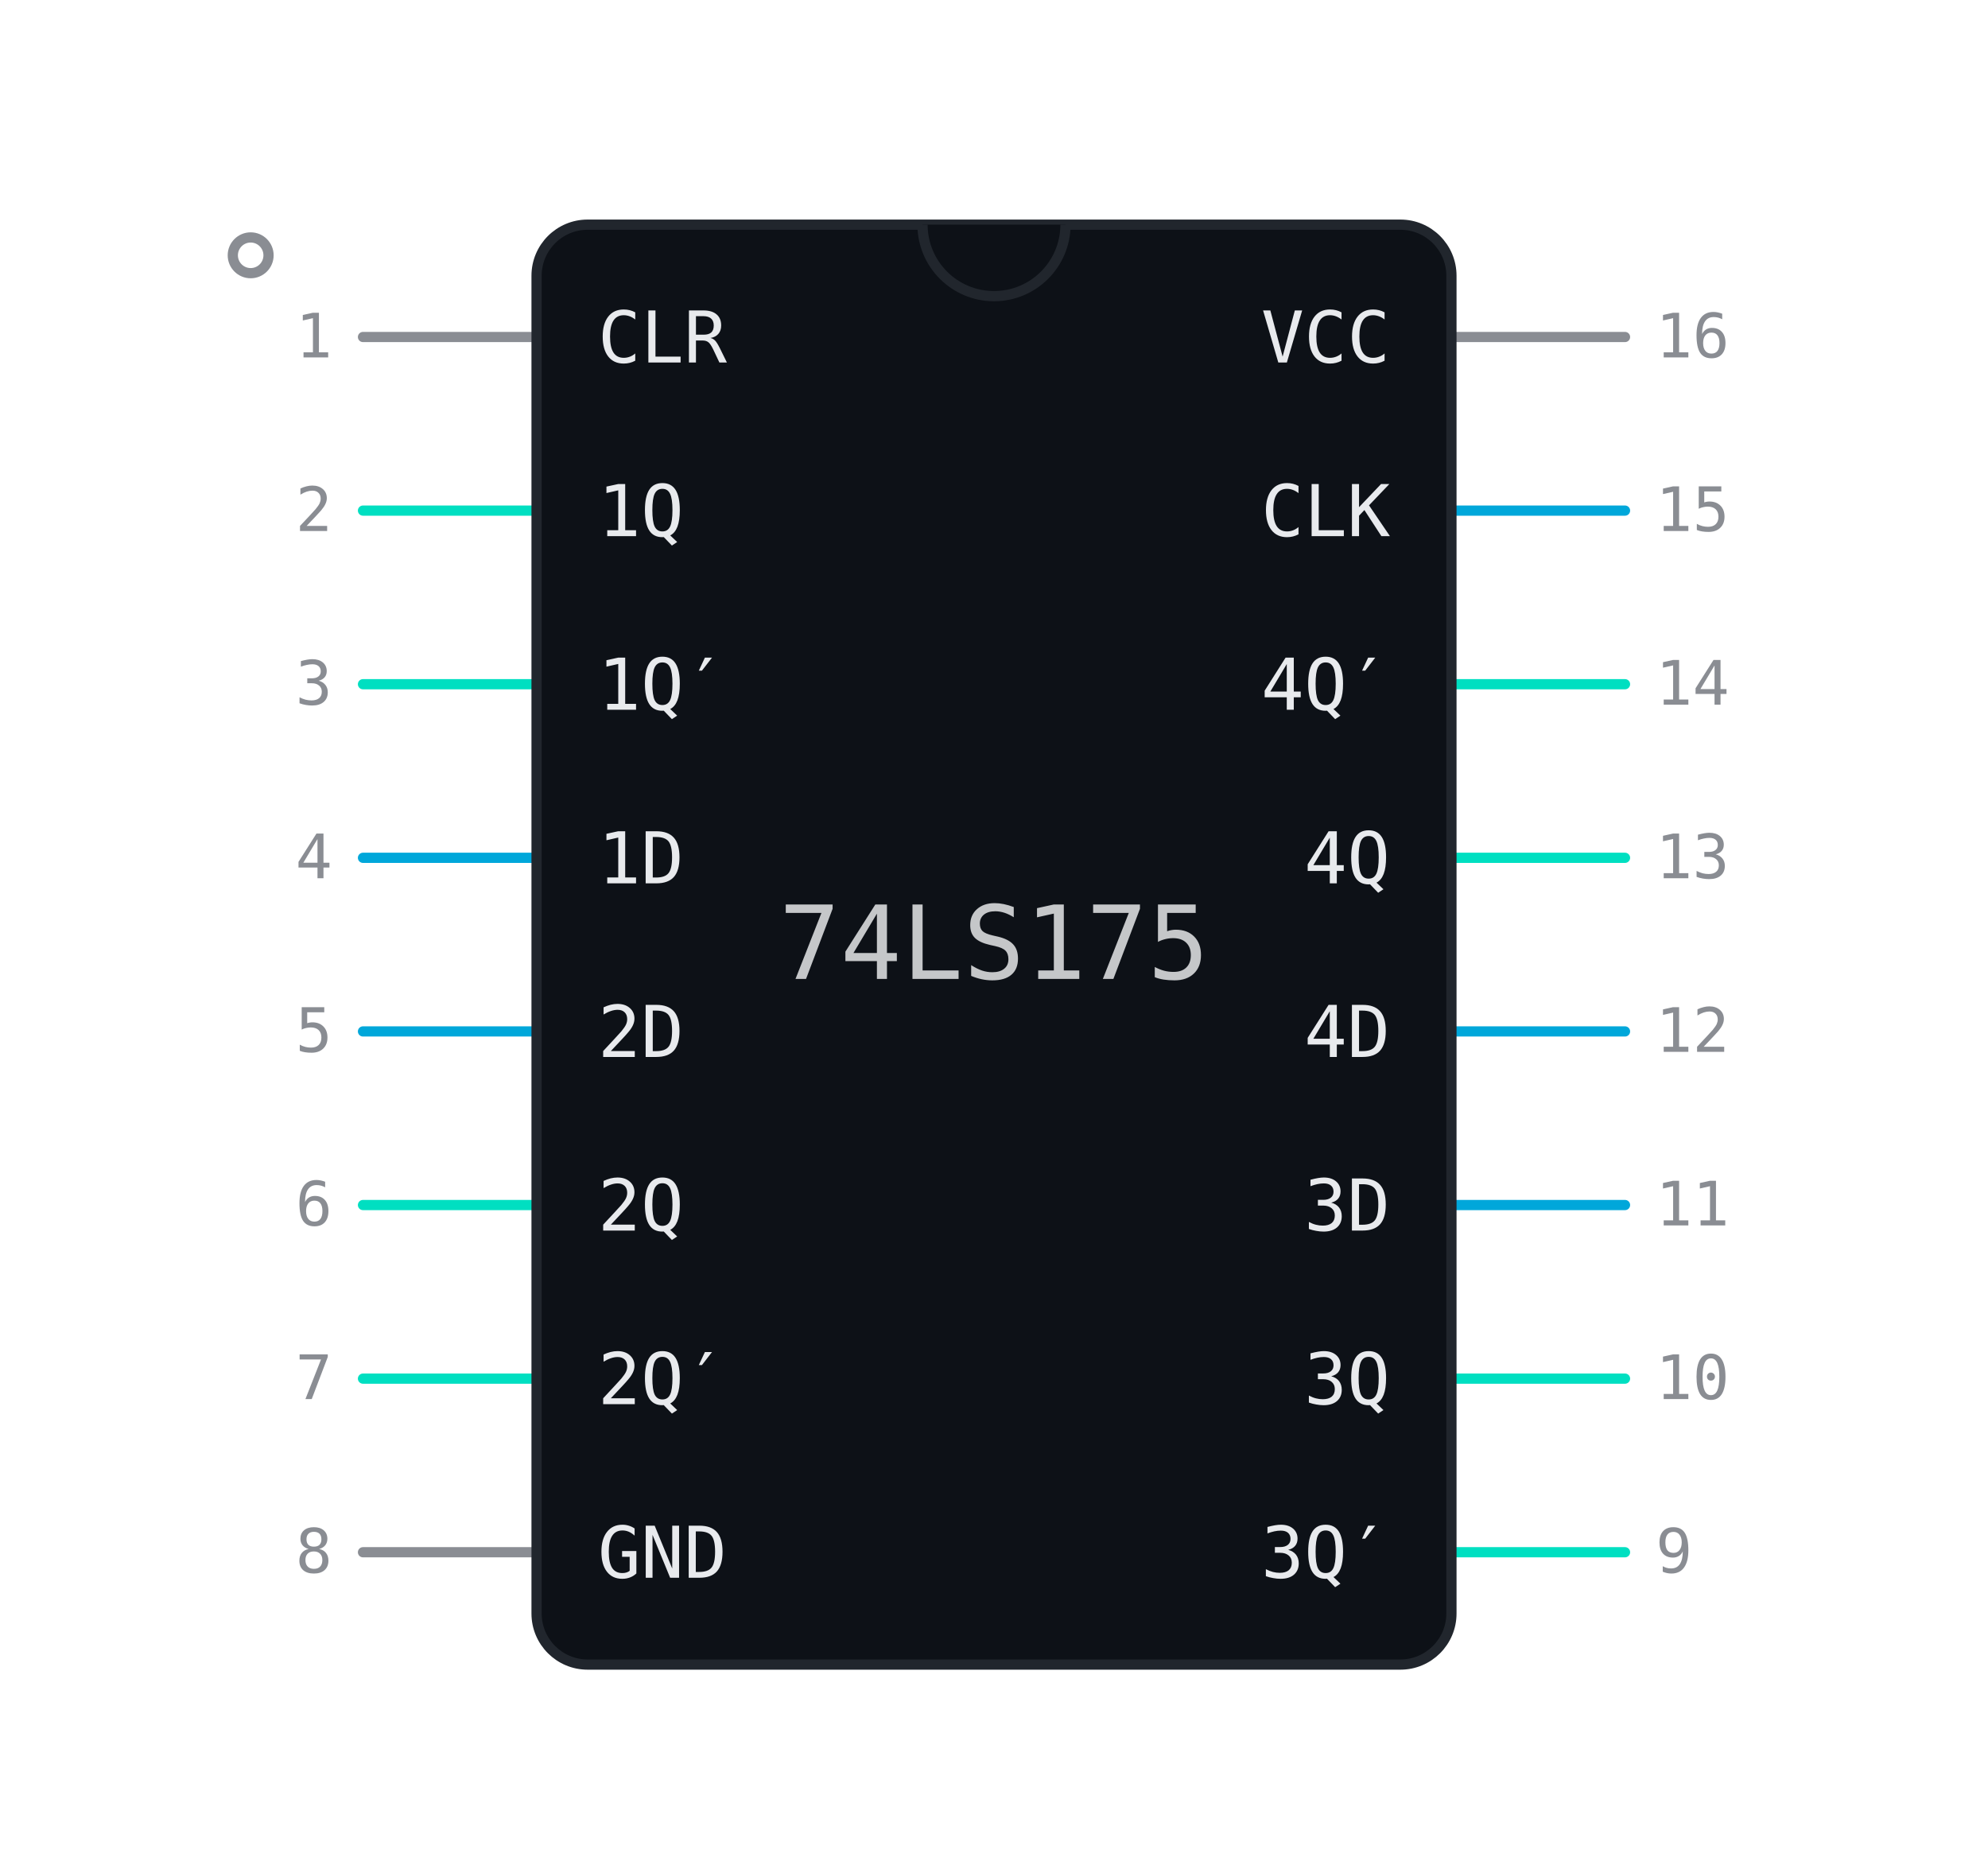
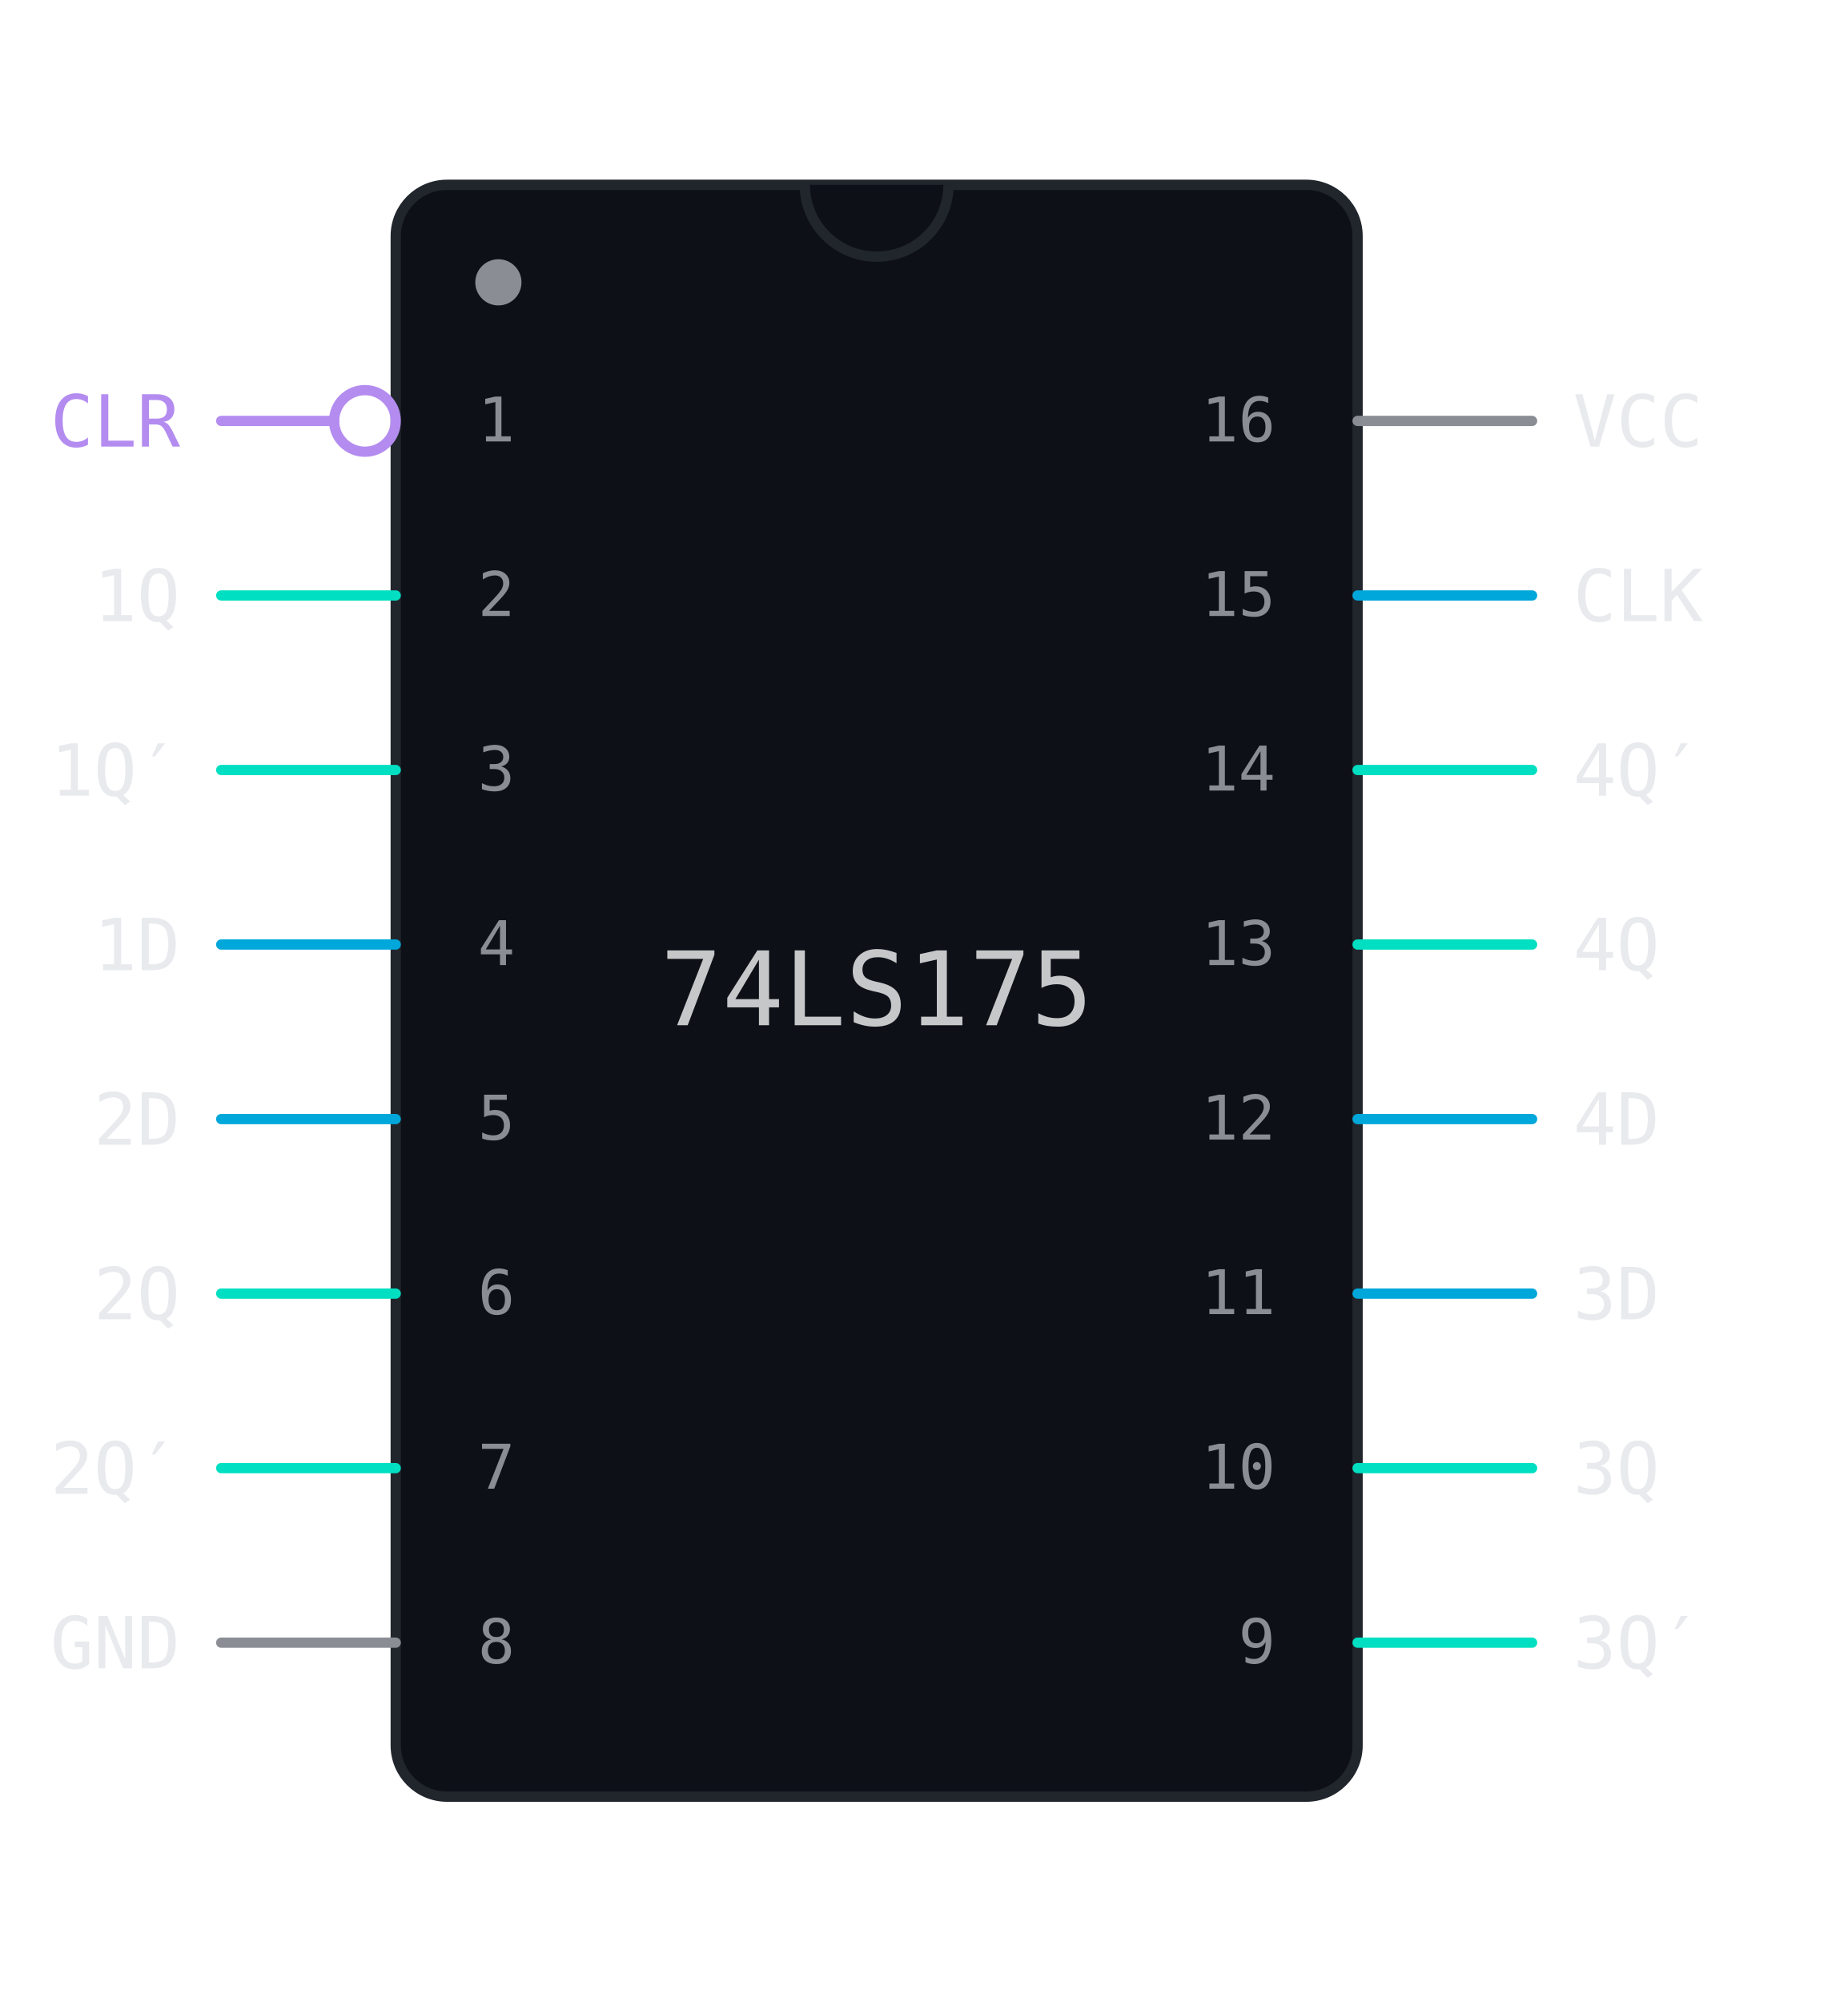
- <svg xmlns="http://www.w3.org/2000/svg" viewBox="0 0 389.4 366" role="img" aria-label="74LS175 pinout">
-   <line x1="71.1" y1="66" x2="105.1" y2="66" stroke="#8a8d93" stroke-width="2" stroke-linecap="round" />
-   <text x="65.1" y="70" fill="#8a8d93" font-family="Consolas" font-size="12" font-weight="400" text-anchor="end">1</text>
-   <line x1="71.1" y1="100" x2="105.1" y2="100" stroke="#00dfc1" stroke-width="2" stroke-linecap="round" />
-   <text x="65.1" y="104" fill="#8a8d93" font-family="Consolas" font-size="12" font-weight="400" text-anchor="end">2</text>
-   <line x1="71.1" y1="134" x2="105.1" y2="134" stroke="#00dfc1" stroke-width="2" stroke-linecap="round" />
-   <text x="65.1" y="138" fill="#8a8d93" font-family="Consolas" font-size="12" font-weight="400" text-anchor="end">3</text>
-   <line x1="71.1" y1="168" x2="105.1" y2="168" stroke="#00a7da" stroke-width="2" stroke-linecap="round" />
-   <text x="65.1" y="172" fill="#8a8d93" font-family="Consolas" font-size="12" font-weight="400" text-anchor="end">4</text>
-   <line x1="71.1" y1="202" x2="105.1" y2="202" stroke="#00a7da" stroke-width="2" stroke-linecap="round" />
-   <text x="65.1" y="206" fill="#8a8d93" font-family="Consolas" font-size="12" font-weight="400" text-anchor="end">5</text>
-   <line x1="71.1" y1="236" x2="105.1" y2="236" stroke="#00dfc1" stroke-width="2" stroke-linecap="round" />
-   <text x="65.1" y="240" fill="#8a8d93" font-family="Consolas" font-size="12" font-weight="400" text-anchor="end">6</text>
-   <line x1="71.1" y1="270" x2="105.1" y2="270" stroke="#00dfc1" stroke-width="2" stroke-linecap="round" />
-   <text x="65.1" y="274" fill="#8a8d93" font-family="Consolas" font-size="12" font-weight="400" text-anchor="end">7</text>
-   <line x1="71.1" y1="304" x2="105.1" y2="304" stroke="#8a8d93" stroke-width="2" stroke-linecap="round" />
-   <text x="65.1" y="308" fill="#8a8d93" font-family="Consolas" font-size="12" font-weight="400" text-anchor="end">8</text>
-   <line x1="284.3" y1="66" x2="318.3" y2="66" stroke="#8a8d93" stroke-width="2" stroke-linecap="round" />
-   <text x="324.3" y="70" fill="#8a8d93" font-family="Consolas" font-size="12" font-weight="400" text-anchor="start">16</text>
-   <line x1="284.3" y1="100" x2="318.3" y2="100" stroke="#00a7da" stroke-width="2" stroke-linecap="round" />
-   <text x="324.3" y="104" fill="#8a8d93" font-family="Consolas" font-size="12" font-weight="400" text-anchor="start">15</text>
-   <line x1="284.3" y1="134" x2="318.3" y2="134" stroke="#00dfc1" stroke-width="2" stroke-linecap="round" />
-   <text x="324.3" y="138" fill="#8a8d93" font-family="Consolas" font-size="12" font-weight="400" text-anchor="start">14</text>
-   <line x1="284.3" y1="168" x2="318.3" y2="168" stroke="#00dfc1" stroke-width="2" stroke-linecap="round" />
-   <text x="324.3" y="172" fill="#8a8d93" font-family="Consolas" font-size="12" font-weight="400" text-anchor="start">13</text>
-   <line x1="284.3" y1="202" x2="318.3" y2="202" stroke="#00a7da" stroke-width="2" stroke-linecap="round" />
-   <text x="324.3" y="206" fill="#8a8d93" font-family="Consolas" font-size="12" font-weight="400" text-anchor="start">12</text>
-   <line x1="284.3" y1="236" x2="318.3" y2="236" stroke="#00a7da" stroke-width="2" stroke-linecap="round" />
-   <text x="324.3" y="240" fill="#8a8d93" font-family="Consolas" font-size="12" font-weight="400" text-anchor="start">11</text>
-   <line x1="284.3" y1="270" x2="318.3" y2="270" stroke="#00dfc1" stroke-width="2" stroke-linecap="round" />
-   <text x="324.3" y="274" fill="#8a8d93" font-family="Consolas" font-size="12" font-weight="400" text-anchor="start">10</text>
-   <line x1="284.3" y1="304" x2="318.3" y2="304" stroke="#00dfc1" stroke-width="2" stroke-linecap="round" />
-   <text x="324.3" y="308" fill="#8a8d93" font-family="Consolas" font-size="12" font-weight="400" text-anchor="start">9</text>
-   <rect x="105.1" y="44" width="179.2" height="282" rx="10" ry="10" fill="#0d1117" stroke="#21262d" stroke-width="2" />
-   <path d="M180.7,44 A14,14 0 0 0 208.7,44" fill="#0d1117" stroke="#21262d" stroke-width="2" />
-   <circle cx="49.1" cy="50" r="3.5" fill="none" stroke="#8a8d93" stroke-width="2" />
-   <text x="117.1" y="71" fill="#e8eaed" font-family="Consolas" font-size="14" font-weight="400" text-anchor="start">CLR</text>
-   <text x="117.1" y="105" fill="#e8eaed" font-family="Consolas" font-size="14" font-weight="400" text-anchor="start">1Q</text>
-   <text x="117.1" y="139" fill="#e8eaed" font-family="Consolas" font-size="14" font-weight="400" text-anchor="start">1Q′</text>
-   <text x="117.1" y="173" fill="#e8eaed" font-family="Consolas" font-size="14" font-weight="400" text-anchor="start">1D</text>
-   <text x="117.1" y="207" fill="#e8eaed" font-family="Consolas" font-size="14" font-weight="400" text-anchor="start">2D</text>
-   <text x="117.1" y="241" fill="#e8eaed" font-family="Consolas" font-size="14" font-weight="400" text-anchor="start">2Q</text>
-   <text x="117.1" y="275" fill="#e8eaed" font-family="Consolas" font-size="14" font-weight="400" text-anchor="start">2Q′</text>
-   <text x="117.1" y="309" fill="#e8eaed" font-family="Consolas" font-size="14" font-weight="400" text-anchor="start">GND</text>
-   <text x="272.3" y="71" fill="#e8eaed" font-family="Consolas" font-size="14" font-weight="400" text-anchor="end">VCC</text>
-   <text x="272.3" y="105" fill="#e8eaed" font-family="Consolas" font-size="14" font-weight="400" text-anchor="end">CLK</text>
-   <text x="272.3" y="139" fill="#e8eaed" font-family="Consolas" font-size="14" font-weight="400" text-anchor="end">4Q′</text>
-   <text x="272.3" y="173" fill="#e8eaed" font-family="Consolas" font-size="14" font-weight="400" text-anchor="end">4Q</text>
-   <text x="272.3" y="207" fill="#e8eaed" font-family="Consolas" font-size="14" font-weight="400" text-anchor="end">4D</text>
-   <text x="272.3" y="241" fill="#e8eaed" font-family="Consolas" font-size="14" font-weight="400" text-anchor="end">3D</text>
-   <text x="272.3" y="275" fill="#e8eaed" font-family="Consolas" font-size="14" font-weight="400" text-anchor="end">3Q</text>
-   <text x="272.3" y="309" fill="#e8eaed" font-family="Consolas" font-size="14" font-weight="400" text-anchor="end">3Q′</text>
-   <text x="194.7" y="191.72" fill="#c5c7c9" font-family="Consolas" font-size="20" font-weight="400" text-anchor="middle">74LS175</text>
+ <svg xmlns="http://www.w3.org/2000/svg" viewBox="0 0 360 390" role="img" aria-label="74LS175 pinout">
+   <rect x="77.1" y="36" width="187.4" height="314" rx="10" ry="10" fill="#0d1117" stroke="#21262d" stroke-width="2" />
+   <path d="M156.8,36 A14,14 0 0 0 184.8,36" fill="#0d1117" stroke="#21262d" stroke-width="2" />
+   <circle cx="97.1" cy="55" r="4.5" fill="#8a8d93" />
+   <line x1="43.1" y1="82" x2="65.1" y2="82" stroke="#b48cf0" stroke-width="2" stroke-linecap="round" />
+   <circle cx="71.1" cy="82" r="6" fill="none" stroke="#b48cf0" stroke-width="2" />
+   <text x="93.1" y="86" fill="#8a8d93" font-family="Consolas" font-size="12" font-weight="400" text-anchor="start">1</text>
+   <text x="35.1" y="87" fill="#b48cf0" font-family="Consolas" font-size="14" font-weight="400" text-anchor="end">CLR</text>
+   <line x1="43.1" y1="116" x2="77.1" y2="116" stroke="#00dfc1" stroke-width="2" stroke-linecap="round" />
+   <text x="93.1" y="120" fill="#8a8d93" font-family="Consolas" font-size="12" font-weight="400" text-anchor="start">2</text>
+   <text x="35.1" y="121" fill="#e8eaed" font-family="Consolas" font-size="14" font-weight="400" text-anchor="end">1Q</text>
+   <line x1="43.1" y1="150" x2="77.1" y2="150" stroke="#00dfc1" stroke-width="2" stroke-linecap="round" />
+   <text x="93.1" y="154" fill="#8a8d93" font-family="Consolas" font-size="12" font-weight="400" text-anchor="start">3</text>
+   <text x="35.1" y="155" fill="#e8eaed" font-family="Consolas" font-size="14" font-weight="400" text-anchor="end">1Q′</text>
+   <line x1="43.1" y1="184" x2="77.1" y2="184" stroke="#00a7da" stroke-width="2" stroke-linecap="round" />
+   <text x="93.1" y="188" fill="#8a8d93" font-family="Consolas" font-size="12" font-weight="400" text-anchor="start">4</text>
+   <text x="35.1" y="189" fill="#e8eaed" font-family="Consolas" font-size="14" font-weight="400" text-anchor="end">1D</text>
+   <line x1="43.1" y1="218" x2="77.1" y2="218" stroke="#00a7da" stroke-width="2" stroke-linecap="round" />
+   <text x="93.1" y="222" fill="#8a8d93" font-family="Consolas" font-size="12" font-weight="400" text-anchor="start">5</text>
+   <text x="35.1" y="223" fill="#e8eaed" font-family="Consolas" font-size="14" font-weight="400" text-anchor="end">2D</text>
+   <line x1="43.1" y1="252" x2="77.1" y2="252" stroke="#00dfc1" stroke-width="2" stroke-linecap="round" />
+   <text x="93.1" y="256" fill="#8a8d93" font-family="Consolas" font-size="12" font-weight="400" text-anchor="start">6</text>
+   <text x="35.1" y="257" fill="#e8eaed" font-family="Consolas" font-size="14" font-weight="400" text-anchor="end">2Q</text>
+   <line x1="43.1" y1="286" x2="77.1" y2="286" stroke="#00dfc1" stroke-width="2" stroke-linecap="round" />
+   <text x="93.1" y="290" fill="#8a8d93" font-family="Consolas" font-size="12" font-weight="400" text-anchor="start">7</text>
+   <text x="35.1" y="291" fill="#e8eaed" font-family="Consolas" font-size="14" font-weight="400" text-anchor="end">2Q′</text>
+   <line x1="43.1" y1="320" x2="77.1" y2="320" stroke="#8a8d93" stroke-width="2" stroke-linecap="round" />
+   <text x="93.1" y="324" fill="#8a8d93" font-family="Consolas" font-size="12" font-weight="400" text-anchor="start">8</text>
+   <text x="35.1" y="325" fill="#e8eaed" font-family="Consolas" font-size="14" font-weight="400" text-anchor="end">GND</text>
+   <line x1="298.5" y1="82" x2="264.5" y2="82" stroke="#8a8d93" stroke-width="2" stroke-linecap="round" />
+   <text x="248.5" y="86" fill="#8a8d93" font-family="Consolas" font-size="12" font-weight="400" text-anchor="end">16</text>
+   <text x="306.5" y="87" fill="#e8eaed" font-family="Consolas" font-size="14" font-weight="400" text-anchor="start">VCC</text>
+   <line x1="298.5" y1="116" x2="264.5" y2="116" stroke="#00a7da" stroke-width="2" stroke-linecap="round" />
+   <text x="248.5" y="120" fill="#8a8d93" font-family="Consolas" font-size="12" font-weight="400" text-anchor="end">15</text>
+   <text x="306.5" y="121" fill="#e8eaed" font-family="Consolas" font-size="14" font-weight="400" text-anchor="start">CLK</text>
+   <line x1="298.5" y1="150" x2="264.5" y2="150" stroke="#00dfc1" stroke-width="2" stroke-linecap="round" />
+   <text x="248.5" y="154" fill="#8a8d93" font-family="Consolas" font-size="12" font-weight="400" text-anchor="end">14</text>
+   <text x="306.5" y="155" fill="#e8eaed" font-family="Consolas" font-size="14" font-weight="400" text-anchor="start">4Q′</text>
+   <line x1="298.5" y1="184" x2="264.5" y2="184" stroke="#00dfc1" stroke-width="2" stroke-linecap="round" />
+   <text x="248.5" y="188" fill="#8a8d93" font-family="Consolas" font-size="12" font-weight="400" text-anchor="end">13</text>
+   <text x="306.5" y="189" fill="#e8eaed" font-family="Consolas" font-size="14" font-weight="400" text-anchor="start">4Q</text>
+   <line x1="298.5" y1="218" x2="264.5" y2="218" stroke="#00a7da" stroke-width="2" stroke-linecap="round" />
+   <text x="248.5" y="222" fill="#8a8d93" font-family="Consolas" font-size="12" font-weight="400" text-anchor="end">12</text>
+   <text x="306.5" y="223" fill="#e8eaed" font-family="Consolas" font-size="14" font-weight="400" text-anchor="start">4D</text>
+   <line x1="298.5" y1="252" x2="264.5" y2="252" stroke="#00a7da" stroke-width="2" stroke-linecap="round" />
+   <text x="248.5" y="256" fill="#8a8d93" font-family="Consolas" font-size="12" font-weight="400" text-anchor="end">11</text>
+   <text x="306.5" y="257" fill="#e8eaed" font-family="Consolas" font-size="14" font-weight="400" text-anchor="start">3D</text>
+   <line x1="298.5" y1="286" x2="264.5" y2="286" stroke="#00dfc1" stroke-width="2" stroke-linecap="round" />
+   <text x="248.5" y="290" fill="#8a8d93" font-family="Consolas" font-size="12" font-weight="400" text-anchor="end">10</text>
+   <text x="306.5" y="291" fill="#e8eaed" font-family="Consolas" font-size="14" font-weight="400" text-anchor="start">3Q</text>
+   <line x1="298.5" y1="320" x2="264.5" y2="320" stroke="#00dfc1" stroke-width="2" stroke-linecap="round" />
+   <text x="248.5" y="324" fill="#8a8d93" font-family="Consolas" font-size="12" font-weight="400" text-anchor="end">9</text>
+   <text x="306.5" y="325" fill="#e8eaed" font-family="Consolas" font-size="14" font-weight="400" text-anchor="start">3Q′</text>
+   <text x="170.8" y="199.72" fill="#c5c7c9" font-family="Consolas" font-size="20" font-weight="400" text-anchor="middle">74LS175</text>
</svg>
